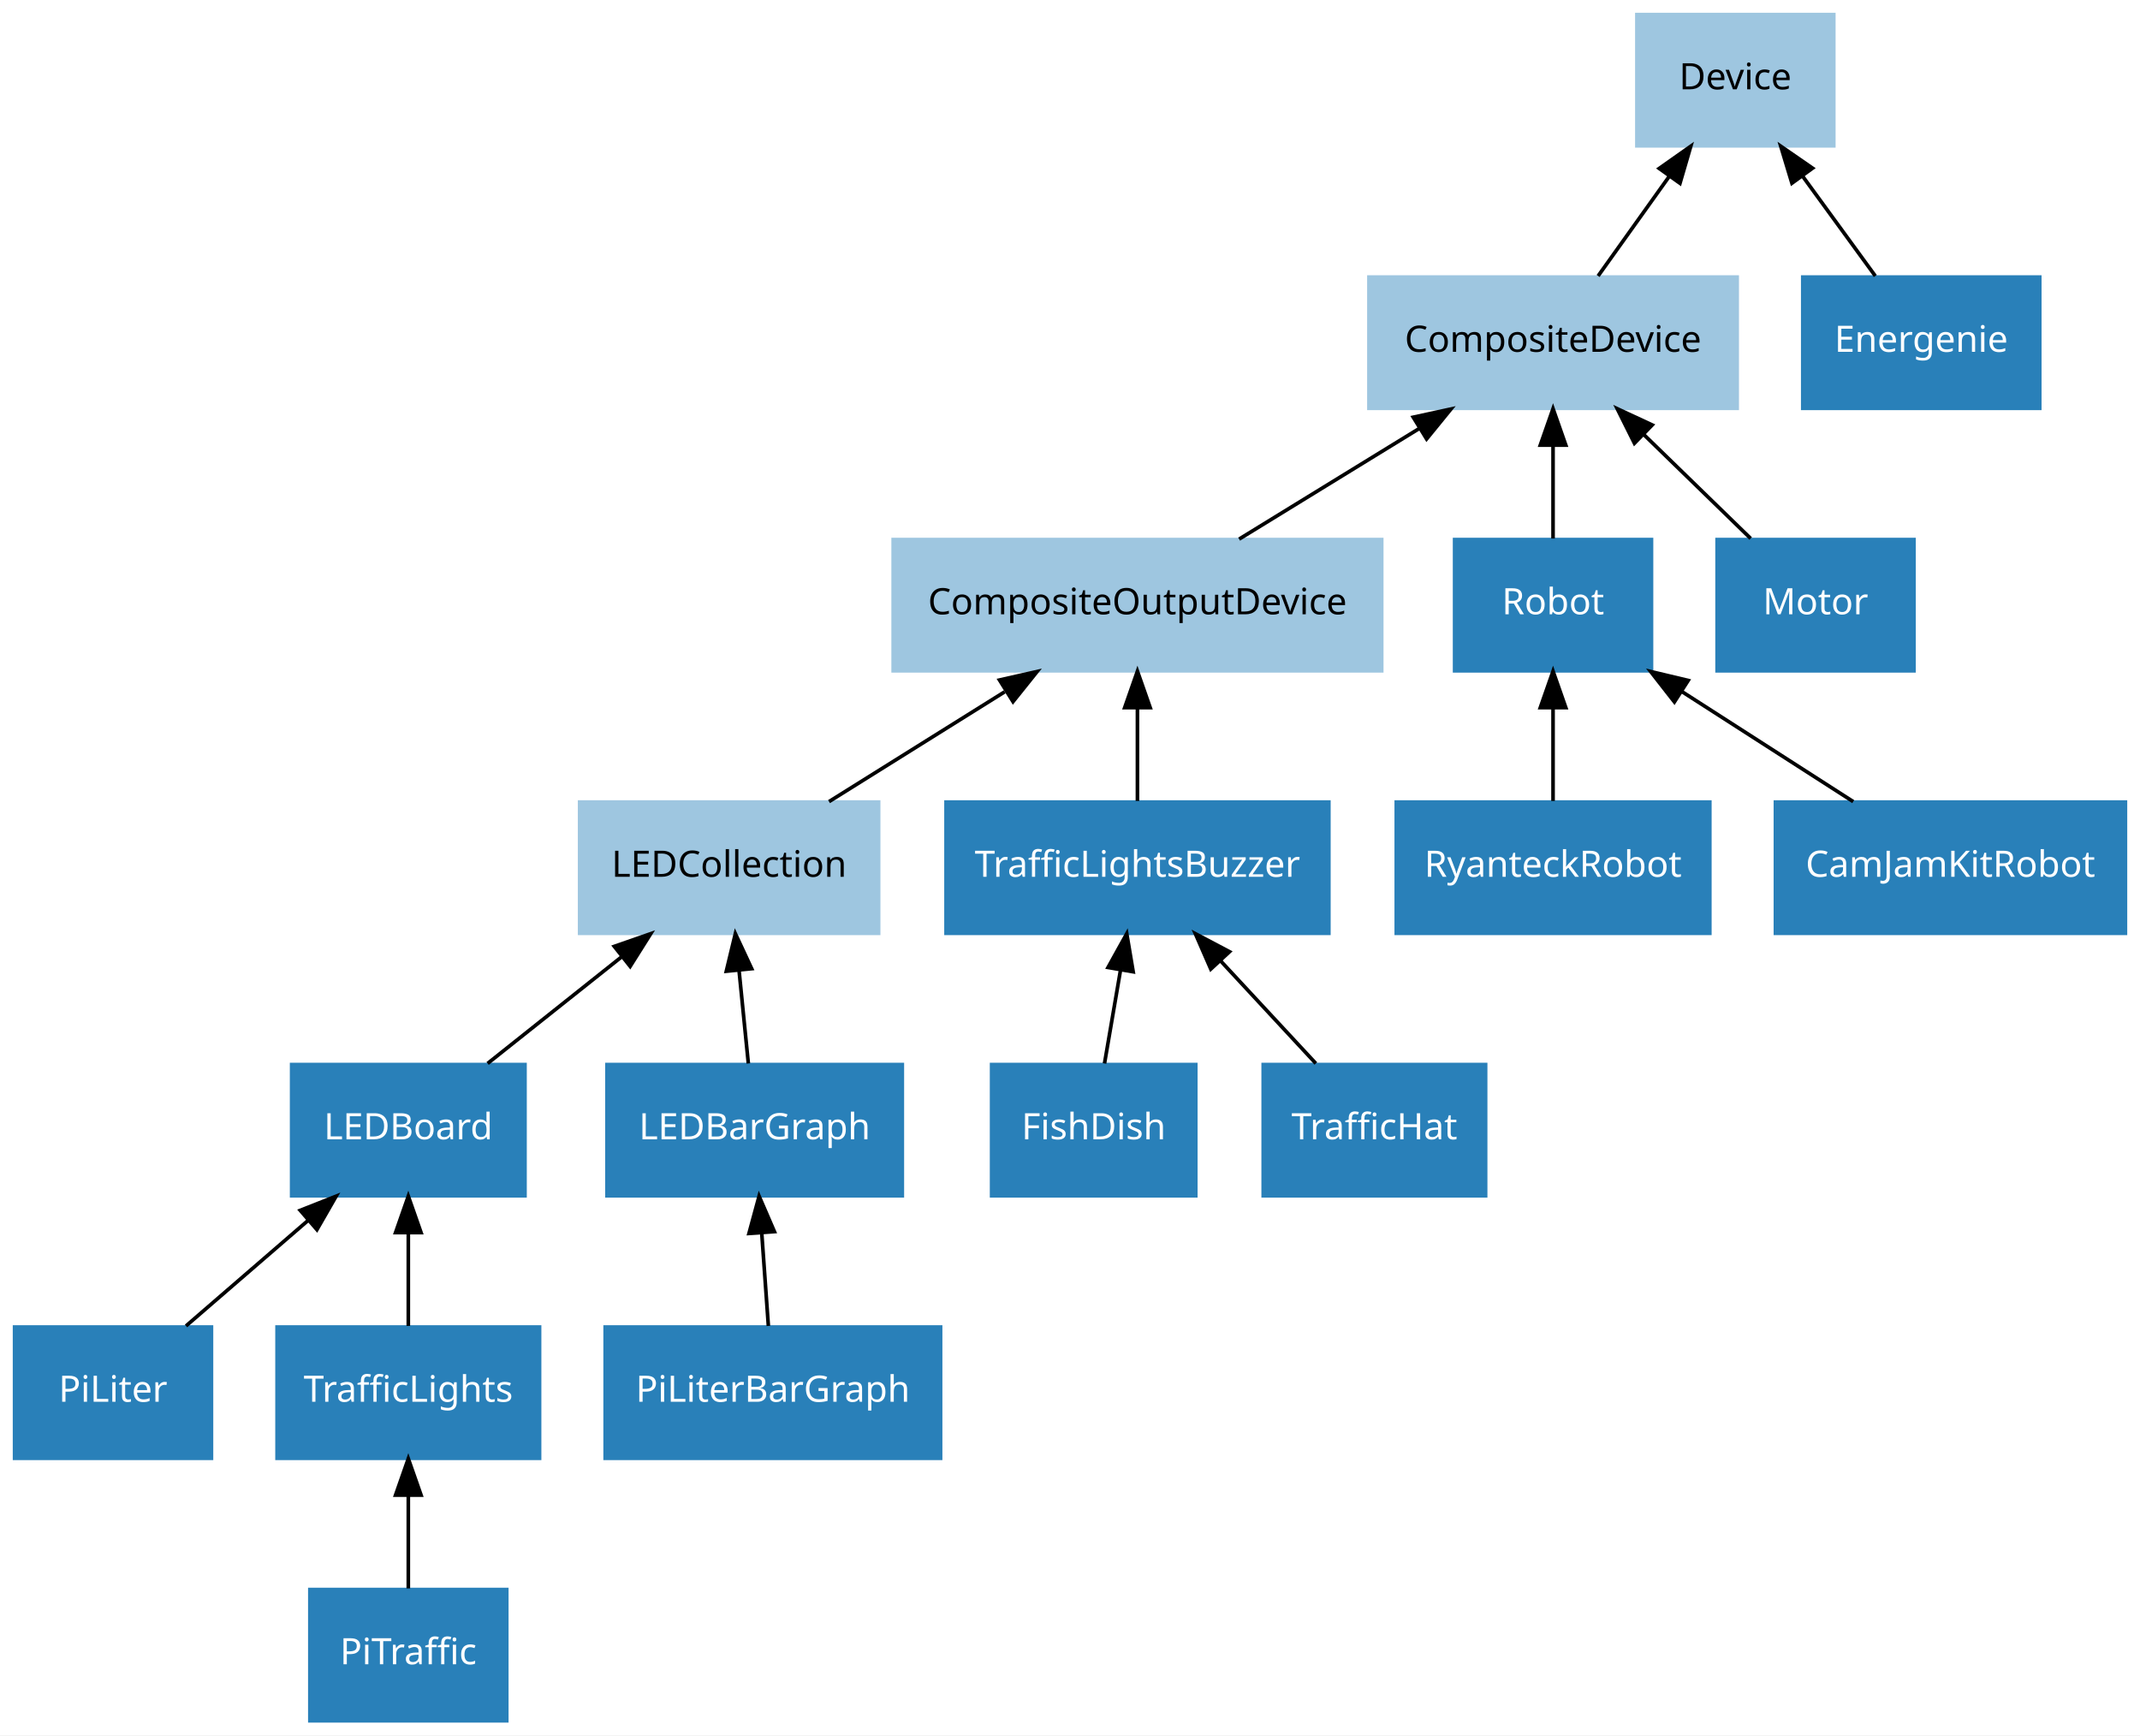
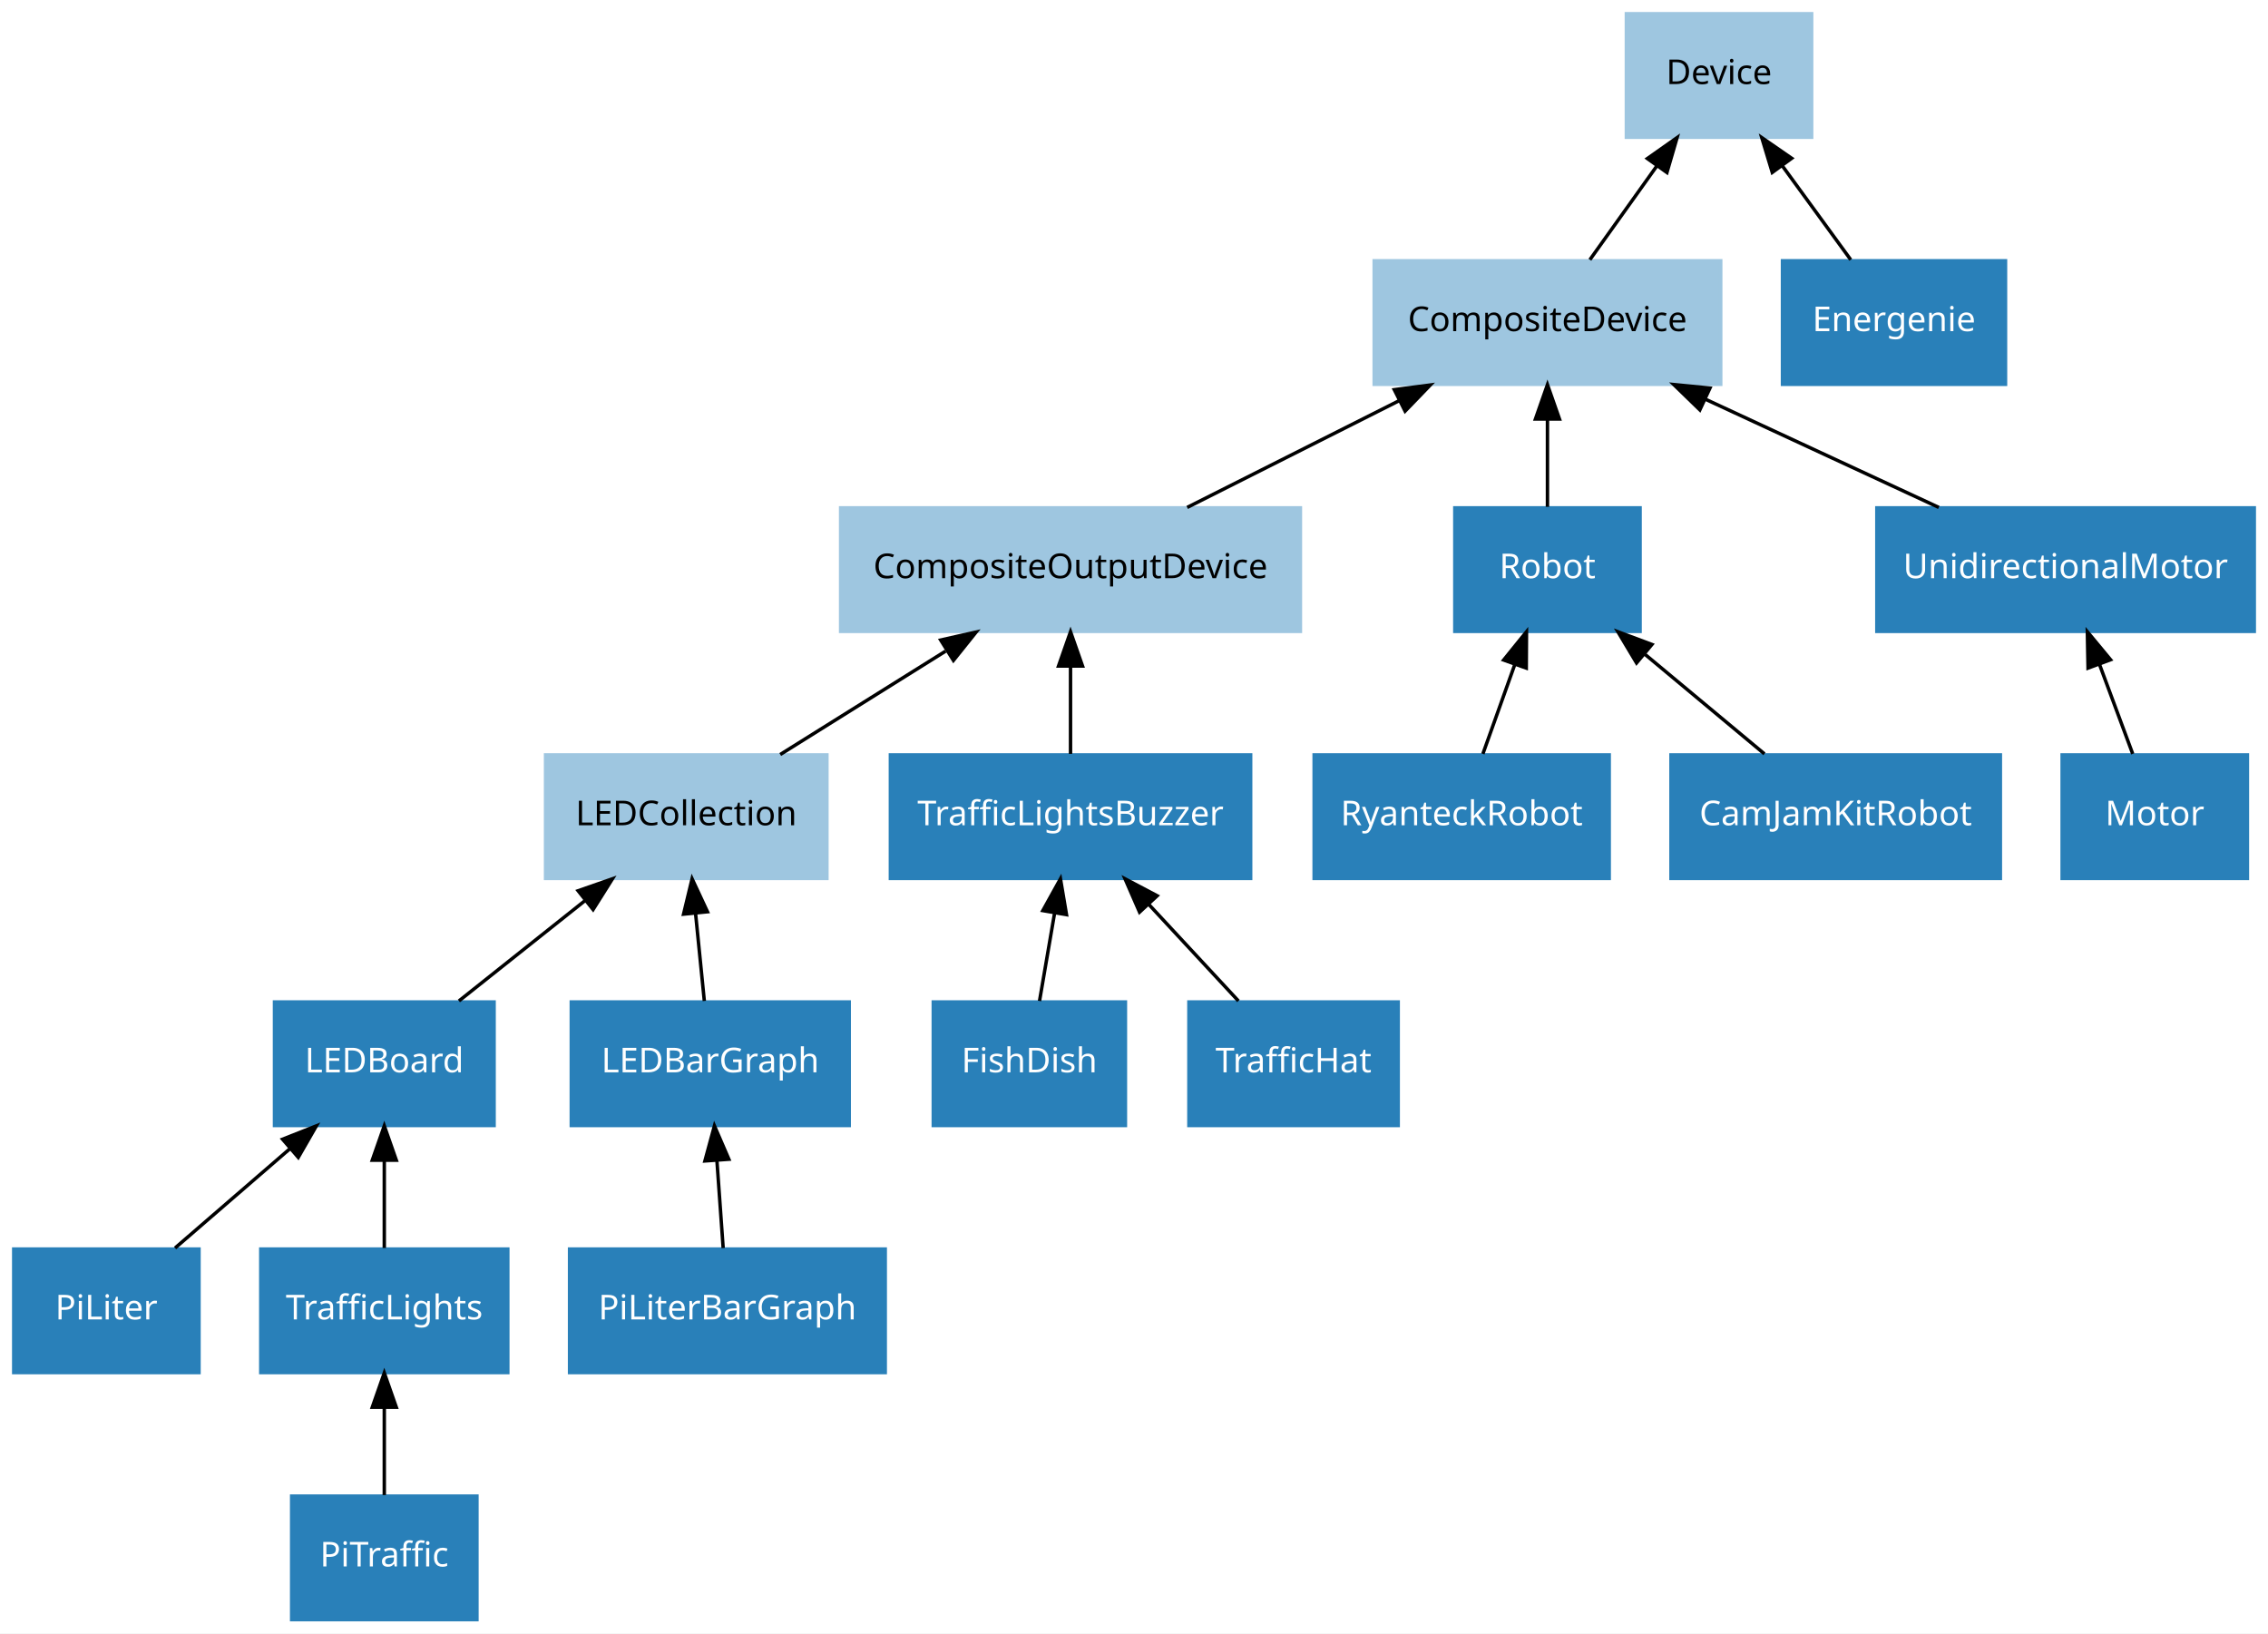
- <svg xmlns="http://www.w3.org/2000/svg" width="587pt" height="476pt" viewBox="0.00 0.00 587.00 476.00">
+ <svg xmlns="http://www.w3.org/2000/svg" width="661pt" height="476pt" viewBox="0.00 0.00 661.00 476.00">
  <g id="graph0" class="graph" transform="scale(1 1) rotate(0) translate(4 472)">
-     <polygon fill="white" stroke="none" points="-4,4 -4,-472 583,-472 583,4 -4,4" />
+     <polygon fill="white" stroke="none" points="-4,4 -4,-472 657,-472 657,4 -4,4" />
    <g id="node1" class="node">
-       <polygon fill="#9ec6e0" stroke="#9ec6e0" points="499,-468 445,-468 445,-432 499,-432 499,-468" />
-       <text text-anchor="middle" x="472" y="-447.5" font-family="Sans" font-size="10.00" fill="#000000">Device</text>
+       <polygon fill="#9ec6e0" stroke="#9ec6e0" points="524,-468 470,-468 470,-432 524,-432 524,-468" />
+       <text text-anchor="middle" x="497" y="-447.5" font-family="Sans" font-size="10.00" fill="#000000">Device</text>
    </g>
    <g id="node2" class="node">
-       <polygon fill="#9ec6e0" stroke="#9ec6e0" points="472.5,-396 371.5,-396 371.5,-360 472.5,-360 472.5,-396" />
-       <text text-anchor="middle" x="422" y="-375.5" font-family="Sans" font-size="10.00" fill="#000000">CompositeDevice</text>
+       <polygon fill="#9ec6e0" stroke="#9ec6e0" points="497.5,-396 396.5,-396 396.5,-360 497.5,-360 497.5,-396" />
+       <text text-anchor="middle" x="447" y="-375.5" font-family="Sans" font-size="10.00" fill="#000000">CompositeDevice</text>
    </g>
    <g id="edge1" class="edge">
-       <path fill="none" stroke="black" d="M434.36,-396.303C440.233,-404.526 447.369,-414.517 453.842,-423.579" />
-       <polygon fill="black" stroke="black" points="451.122,-425.793 459.783,-431.896 456.818,-421.724 451.122,-425.793" />
+       <path fill="none" stroke="black" d="M459.36,-396.303C465.233,-404.526 472.369,-414.517 478.842,-423.579" />
+       <polygon fill="black" stroke="black" points="476.122,-425.793 484.783,-431.896 481.818,-421.724 476.122,-425.793" />
    </g>
    <g id="node3" class="node">
      <polygon fill="#9ec6e0" stroke="#9ec6e0" points="375,-324 241,-324 241,-288 375,-288 375,-324" />
      <text text-anchor="middle" x="308" y="-303.5" font-family="Sans" font-size="10.00" fill="#000000">CompositeOutputDevice</text>
    </g>
    <g id="edge2" class="edge">
-       <path fill="none" stroke="black" d="M335.888,-324.124C350.793,-333.276 369.329,-344.658 385.382,-354.515" />
-       <polygon fill="black" stroke="black" points="383.652,-357.56 394.005,-359.81 387.315,-351.595 383.652,-357.56" />
+       <path fill="none" stroke="black" d="M342.003,-324.124C360.598,-333.488 383.827,-345.186 403.706,-355.197" />
+       <polygon fill="black" stroke="black" points="402.36,-358.438 412.866,-359.81 405.509,-352.186 402.36,-358.438" />
    </g>
    <g id="node4" class="node">
      <polygon fill="#9ec6e0" stroke="#9ec6e0" points="237,-252 155,-252 155,-216 237,-216 237,-252" />
      <text text-anchor="middle" x="196" y="-231.5" font-family="Sans" font-size="10.00" fill="#000000">LEDCollection</text>
    </g>
    <g id="edge3" class="edge">
      <path fill="none" stroke="black" d="M223.398,-252.124C237.907,-261.192 255.916,-272.448 271.585,-282.241" />
      <polygon fill="black" stroke="black" points="270.161,-285.478 280.496,-287.81 273.871,-279.542 270.161,-285.478" />
    </g>
    <g id="node5" class="node">
      <polygon fill="#2980b9" stroke="#2980b9" points="140,-180 76,-180 76,-144 140,-144 140,-180" />
      <text text-anchor="middle" x="108" y="-159.5" font-family="Sans" font-size="10.00" fill="#ffffff">LEDBoard</text>
    </g>
    <g id="edge4" class="edge">
      <path fill="none" stroke="black" d="M129.753,-180.303C140.836,-189.119 154.474,-199.968 166.49,-209.526" />
      <polygon fill="black" stroke="black" points="164.493,-212.41 174.497,-215.896 168.85,-206.931 164.493,-212.41" />
    </g>
    <g id="node6" class="node">
      <polygon fill="#2980b9" stroke="#2980b9" points="243.5,-180 162.5,-180 162.5,-144 243.5,-144 243.5,-180" />
      <text text-anchor="middle" x="203" y="-159.5" font-family="Sans" font-size="10.00" fill="#ffffff">LEDBarGraph</text>
    </g>
    <g id="edge5" class="edge">
      <path fill="none" stroke="black" d="M201.27,-180.303C200.498,-188.017 199.571,-197.288 198.711,-205.888" />
      <polygon fill="black" stroke="black" points="195.223,-205.597 197.71,-215.896 202.188,-206.294 195.223,-205.597" />
    </g>
    <g id="node7" class="node">
      <polygon fill="#2980b9" stroke="#2980b9" points="54,-108 0,-108 0,-72 54,-72 54,-108" />
      <text text-anchor="middle" x="27" y="-87.5" font-family="Sans" font-size="10.00" fill="#ffffff">PiLiter</text>
    </g>
    <g id="edge6" class="edge">
      <path fill="none" stroke="black" d="M47.023,-108.303C57.126,-117.035 69.536,-127.76 80.517,-137.25" />
      <polygon fill="black" stroke="black" points="78.353,-140.005 88.208,-143.896 82.93,-134.709 78.353,-140.005" />
    </g>
    <g id="node8" class="node">
      <polygon fill="#2980b9" stroke="#2980b9" points="254,-108 162,-108 162,-72 254,-72 254,-108" />
      <text text-anchor="middle" x="208" y="-87.5" font-family="Sans" font-size="10.00" fill="#ffffff">PiLiterBarGraph</text>
    </g>
    <g id="edge7" class="edge">
      <path fill="none" stroke="black" d="M206.764,-108.303C206.213,-116.017 205.551,-125.288 204.937,-133.888" />
      <polygon fill="black" stroke="black" points="201.443,-133.672 204.222,-143.896 208.425,-134.17 201.443,-133.672" />
    </g>
    <g id="node9" class="node">
      <polygon fill="#2980b9" stroke="#2980b9" points="144,-108 72,-108 72,-72 144,-72 144,-108" />
      <text text-anchor="middle" x="108" y="-87.5" font-family="Sans" font-size="10.00" fill="#ffffff">TrafficLights</text>
    </g>
    <g id="edge8" class="edge">
      <path fill="none" stroke="black" d="M108,-108.303C108,-116.017 108,-125.288 108,-133.888" />
      <polygon fill="black" stroke="black" points="104.5,-133.896 108,-143.896 111.5,-133.896 104.5,-133.896" />
    </g>
    <g id="node10" class="node">
      <polygon fill="#2980b9" stroke="#2980b9" points="135,-36 81,-36 81,-0 135,-0 135,-36" />
      <text text-anchor="middle" x="108" y="-15.5" font-family="Sans" font-size="10.00" fill="#ffffff">PiTraffic</text>
    </g>
    <g id="edge9" class="edge">
      <path fill="none" stroke="black" d="M108,-36.303C108,-44.017 108,-53.288 108,-61.888" />
      <polygon fill="black" stroke="black" points="104.5,-61.896 108,-71.896 111.5,-61.896 104.5,-61.896" />
    </g>
    <g id="node11" class="node">
      <polygon fill="#2980b9" stroke="#2980b9" points="360.5,-252 255.5,-252 255.5,-216 360.5,-216 360.5,-252" />
      <text text-anchor="middle" x="308" y="-231.5" font-family="Sans" font-size="10.00" fill="#ffffff">TrafficLightsBuzzer</text>
    </g>
    <g id="edge10" class="edge">
      <path fill="none" stroke="black" d="M308,-252.303C308,-260.017 308,-269.288 308,-277.888" />
      <polygon fill="black" stroke="black" points="304.5,-277.896 308,-287.896 311.5,-277.896 304.5,-277.896" />
    </g>
    <g id="node12" class="node">
      <polygon fill="#2980b9" stroke="#2980b9" points="324,-180 268,-180 268,-144 324,-144 324,-180" />
      <text text-anchor="middle" x="296" y="-159.5" font-family="Sans" font-size="10.00" fill="#ffffff">FishDish</text>
    </g>
    <g id="edge11" class="edge">
      <path fill="none" stroke="black" d="M298.966,-180.303C300.289,-188.017 301.878,-197.288 303.352,-205.888" />
      <polygon fill="black" stroke="black" points="299.928,-206.631 305.068,-215.896 306.828,-205.448 299.928,-206.631" />
    </g>
    <g id="node13" class="node">
      <polygon fill="#2980b9" stroke="#2980b9" points="403.5,-180 342.5,-180 342.5,-144 403.5,-144 403.5,-180" />
      <text text-anchor="middle" x="373" y="-159.5" font-family="Sans" font-size="10.00" fill="#ffffff">TrafficHat</text>
    </g>
    <g id="edge12" class="edge">
      <path fill="none" stroke="black" d="M356.933,-180.303C349.061,-188.78 339.445,-199.136 330.827,-208.417" />
      <polygon fill="black" stroke="black" points="328.122,-206.186 323.883,-215.896 333.252,-210.949 328.122,-206.186" />
    </g>
    <g id="node14" class="node">
-       <polygon fill="#2980b9" stroke="#2980b9" points="449,-324 395,-324 395,-288 449,-288 449,-324" />
-       <text text-anchor="middle" x="422" y="-303.5" font-family="Sans" font-size="10.00" fill="#ffffff">Robot</text>
+       <polygon fill="#2980b9" stroke="#2980b9" points="474,-324 420,-324 420,-288 474,-288 474,-324" />
+       <text text-anchor="middle" x="447" y="-303.5" font-family="Sans" font-size="10.00" fill="#ffffff">Robot</text>
    </g>
    <g id="edge13" class="edge">
-       <path fill="none" stroke="black" d="M422,-324.303C422,-332.017 422,-341.288 422,-349.888" />
-       <polygon fill="black" stroke="black" points="418.5,-349.896 422,-359.896 425.5,-349.896 418.5,-349.896" />
+       <path fill="none" stroke="black" d="M447,-324.303C447,-332.017 447,-341.288 447,-349.888" />
+       <polygon fill="black" stroke="black" points="443.5,-349.896 447,-359.896 450.5,-349.896 443.5,-349.896" />
    </g>
    <g id="node15" class="node">
      <polygon fill="#2980b9" stroke="#2980b9" points="465,-252 379,-252 379,-216 465,-216 465,-252" />
      <text text-anchor="middle" x="422" y="-231.5" font-family="Sans" font-size="10.00" fill="#ffffff">RyanteckRobot</text>
    </g>
    <g id="edge14" class="edge">
-       <path fill="none" stroke="black" d="M422,-252.303C422,-260.017 422,-269.288 422,-277.888" />
-       <polygon fill="black" stroke="black" points="418.5,-277.896 422,-287.896 425.5,-277.896 418.5,-277.896" />
+       <path fill="none" stroke="black" d="M428.18,-252.303C430.995,-260.187 434.391,-269.696 437.519,-278.454" />
+       <polygon fill="black" stroke="black" points="434.232,-279.655 440.891,-287.896 440.824,-277.301 434.232,-279.655" />
    </g>
    <g id="node16" class="node">
      <polygon fill="#2980b9" stroke="#2980b9" points="579,-252 483,-252 483,-216 579,-216 579,-252" />
      <text text-anchor="middle" x="531" y="-231.5" font-family="Sans" font-size="10.00" fill="#ffffff">CamJamKitRobot</text>
    </g>
    <g id="edge15" class="edge">
-       <path fill="none" stroke="black" d="M504.336,-252.124C490.216,-261.192 472.689,-272.448 457.439,-282.241" />
-       <polygon fill="black" stroke="black" points="455.29,-279.462 448.767,-287.81 459.073,-285.352 455.29,-279.462" />
+       <path fill="none" stroke="black" d="M510.236,-252.303C499.759,-261.035 486.889,-271.76 475.5,-281.25" />
+       <polygon fill="black" stroke="black" points="472.967,-278.805 467.525,-287.896 477.448,-284.183 472.967,-278.805" />
    </g>
    <g id="node17" class="node">
-       <polygon fill="#2980b9" stroke="#2980b9" points="521,-324 467,-324 467,-288 521,-288 521,-324" />
-       <text text-anchor="middle" x="494" y="-303.5" font-family="Sans" font-size="10.00" fill="#ffffff">Motor</text>
+       <polygon fill="#2980b9" stroke="#2980b9" points="653,-324 543,-324 543,-288 653,-288 653,-324" />
+       <text text-anchor="middle" x="598" y="-303.5" font-family="Sans" font-size="10.00" fill="#ffffff">UnidirectionalMotor</text>
    </g>
    <g id="edge16" class="edge">
-       <path fill="none" stroke="black" d="M476.202,-324.303C467.396,-332.865 456.618,-343.344 446.999,-352.696" />
-       <polygon fill="black" stroke="black" points="444.323,-350.415 439.593,-359.896 449.203,-355.434 444.323,-350.415" />
+       <path fill="none" stroke="black" d="M561.061,-324.124C540.51,-333.651 514.749,-345.593 492.911,-355.717" />
+       <polygon fill="black" stroke="black" points="491.419,-352.55 483.819,-359.932 494.363,-358.901 491.419,-352.55" />
    </g>
    <g id="node18" class="node">
-       <polygon fill="#2980b9" stroke="#2980b9" points="555.5,-396 490.5,-396 490.5,-360 555.5,-360 555.5,-396" />
-       <text text-anchor="middle" x="523" y="-375.5" font-family="Sans" font-size="10.00" fill="#ffffff">Energenie</text>
+       <polygon fill="#2980b9" stroke="#2980b9" points="651,-252 597,-252 597,-216 651,-216 651,-252" />
+       <text text-anchor="middle" x="624" y="-231.5" font-family="Sans" font-size="10.00" fill="#ffffff">Motor</text>
    </g>
    <g id="edge17" class="edge">
-       <path fill="none" stroke="black" d="M510.393,-396.303C504.403,-404.526 497.124,-414.517 490.521,-423.579" />
-       <polygon fill="black" stroke="black" points="487.522,-421.752 484.462,-431.896 493.179,-425.874 487.522,-421.752" />
+       <path fill="none" stroke="black" d="M617.573,-252.303C614.645,-260.187 611.113,-269.696 607.86,-278.454" />
+       <polygon fill="black" stroke="black" points="604.554,-277.303 604.353,-287.896 611.116,-279.74 604.554,-277.303" />
+     </g>
+     <g id="node19" class="node">
+       <polygon fill="#2980b9" stroke="#2980b9" points="580.5,-396 515.5,-396 515.5,-360 580.5,-360 580.5,-396" />
+       <text text-anchor="middle" x="548" y="-375.5" font-family="Sans" font-size="10.00" fill="#ffffff">Energenie</text>
+     </g>
+     <g id="edge18" class="edge">
+       <path fill="none" stroke="black" d="M535.393,-396.303C529.403,-404.526 522.124,-414.517 515.521,-423.579" />
+       <polygon fill="black" stroke="black" points="512.522,-421.752 509.462,-431.896 518.179,-425.874 512.522,-421.752" />
    </g>
  </g>
</svg>
